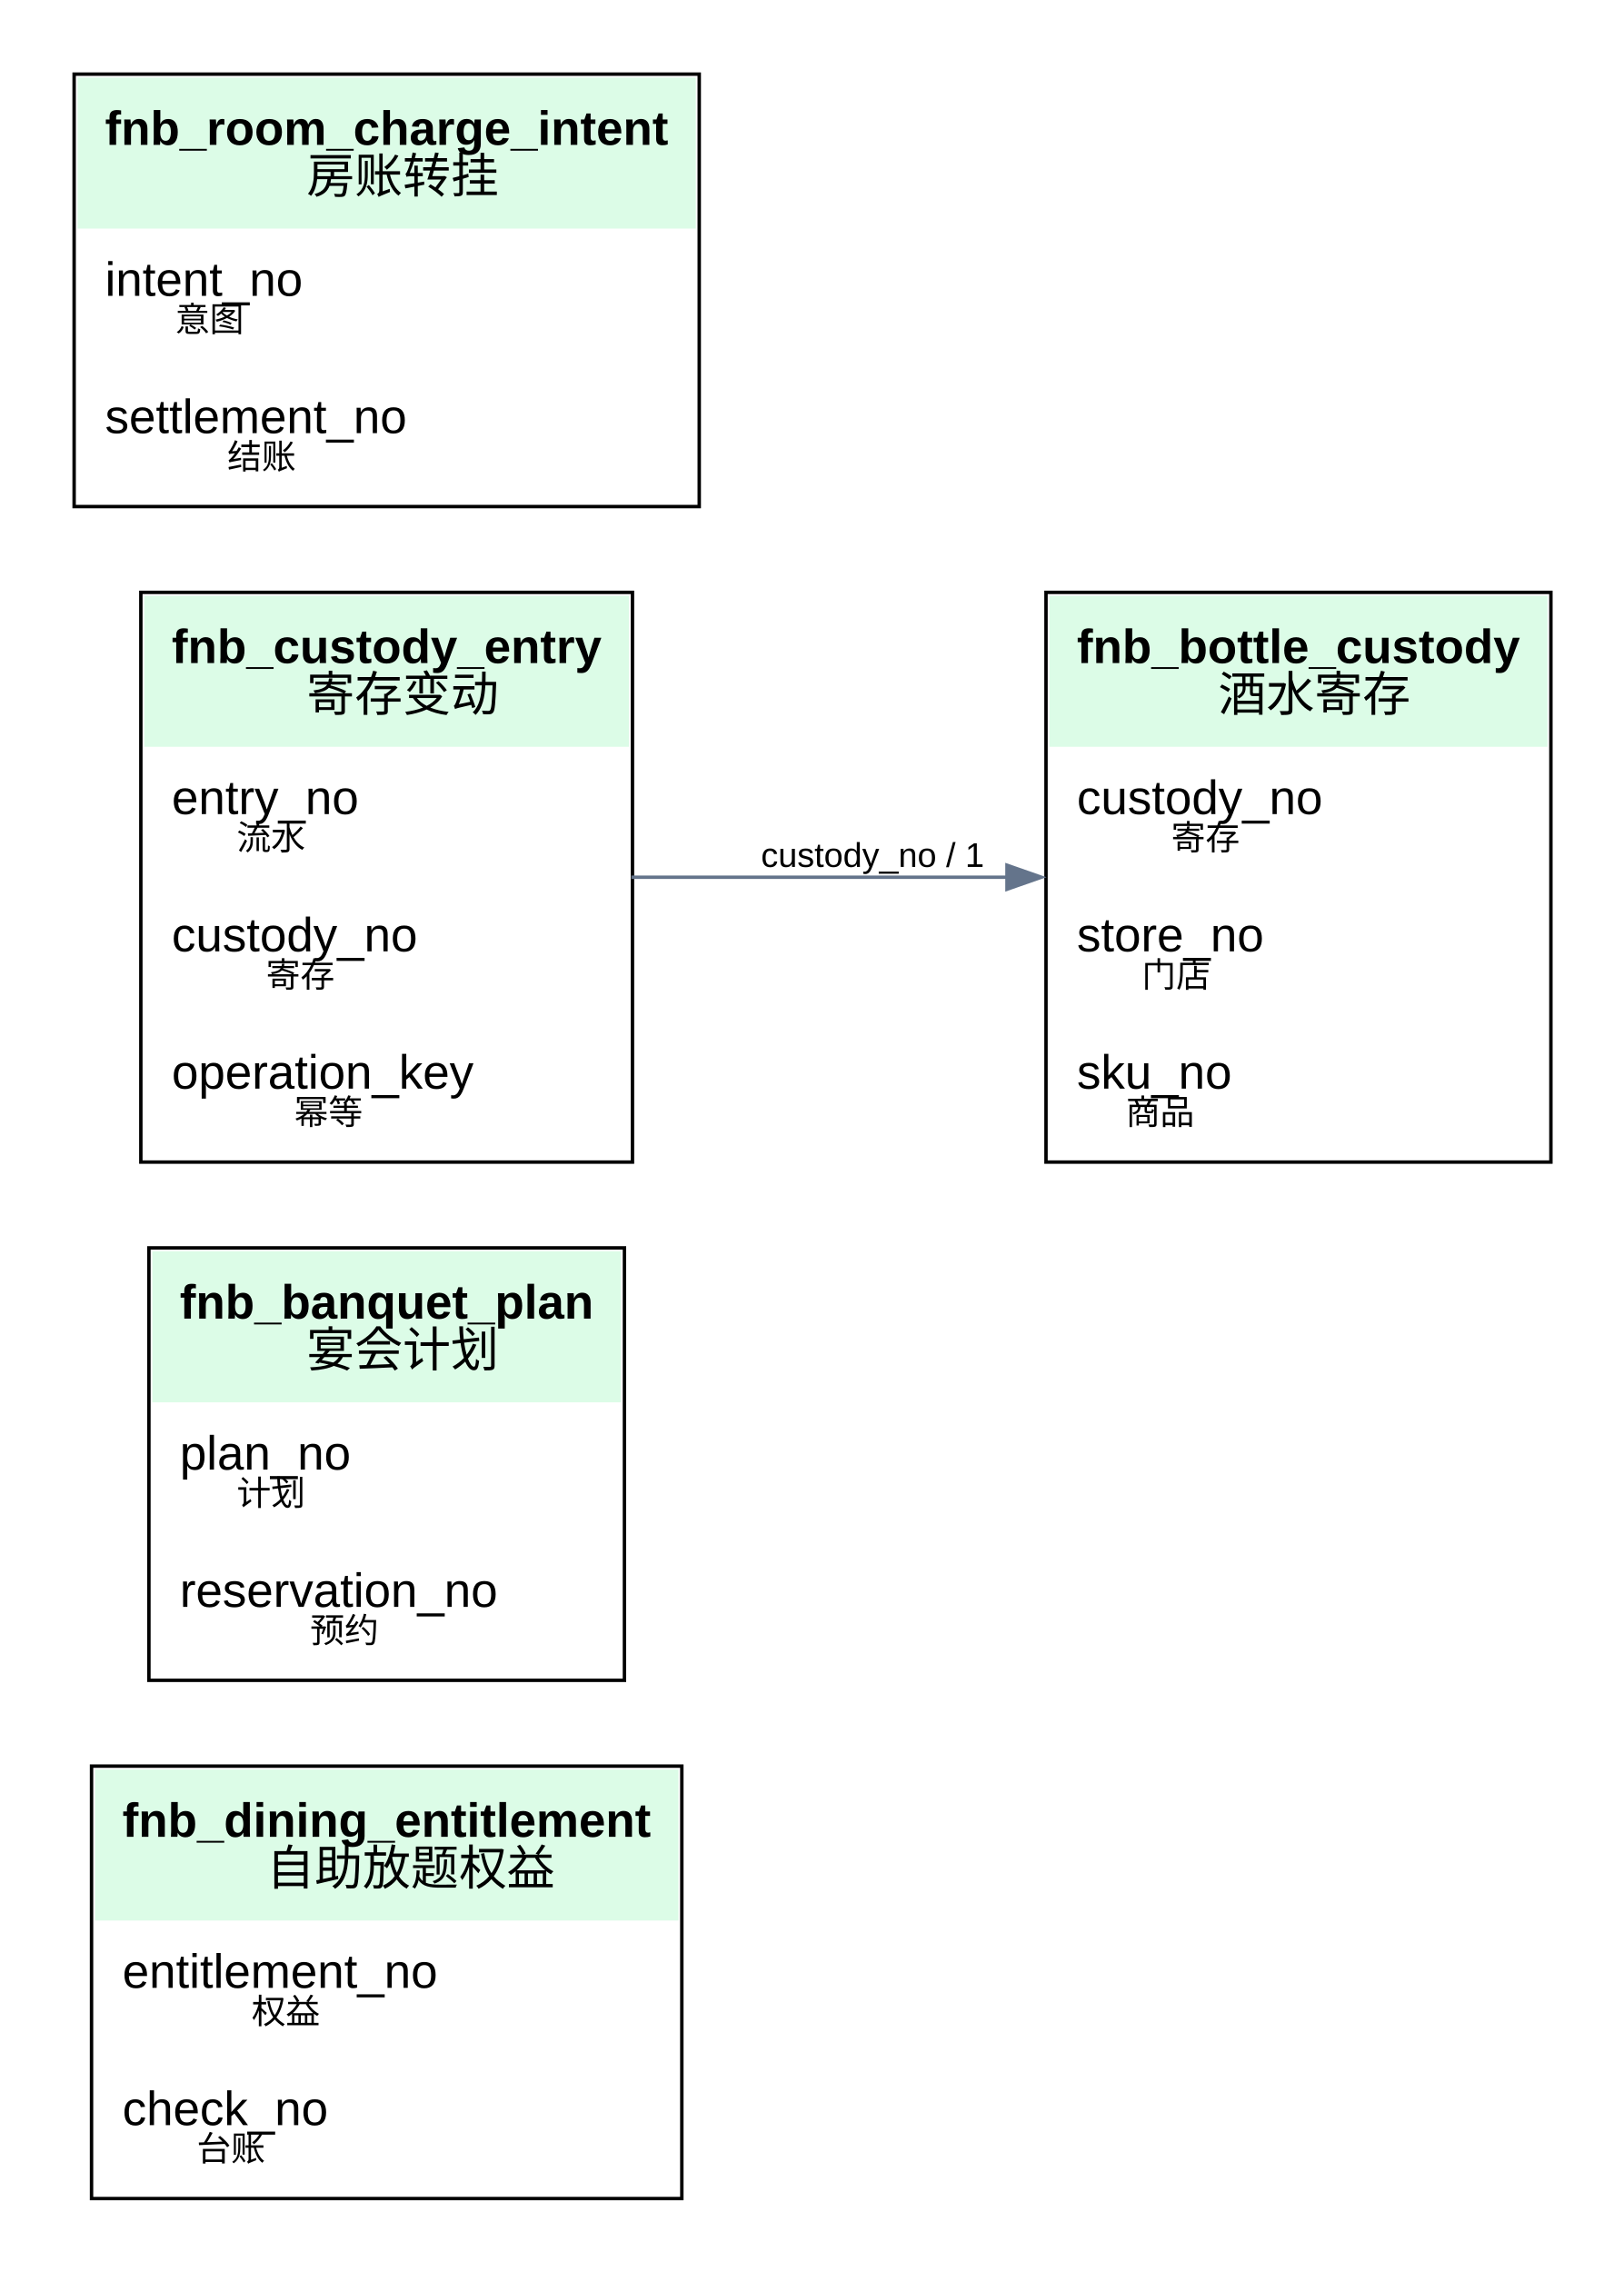
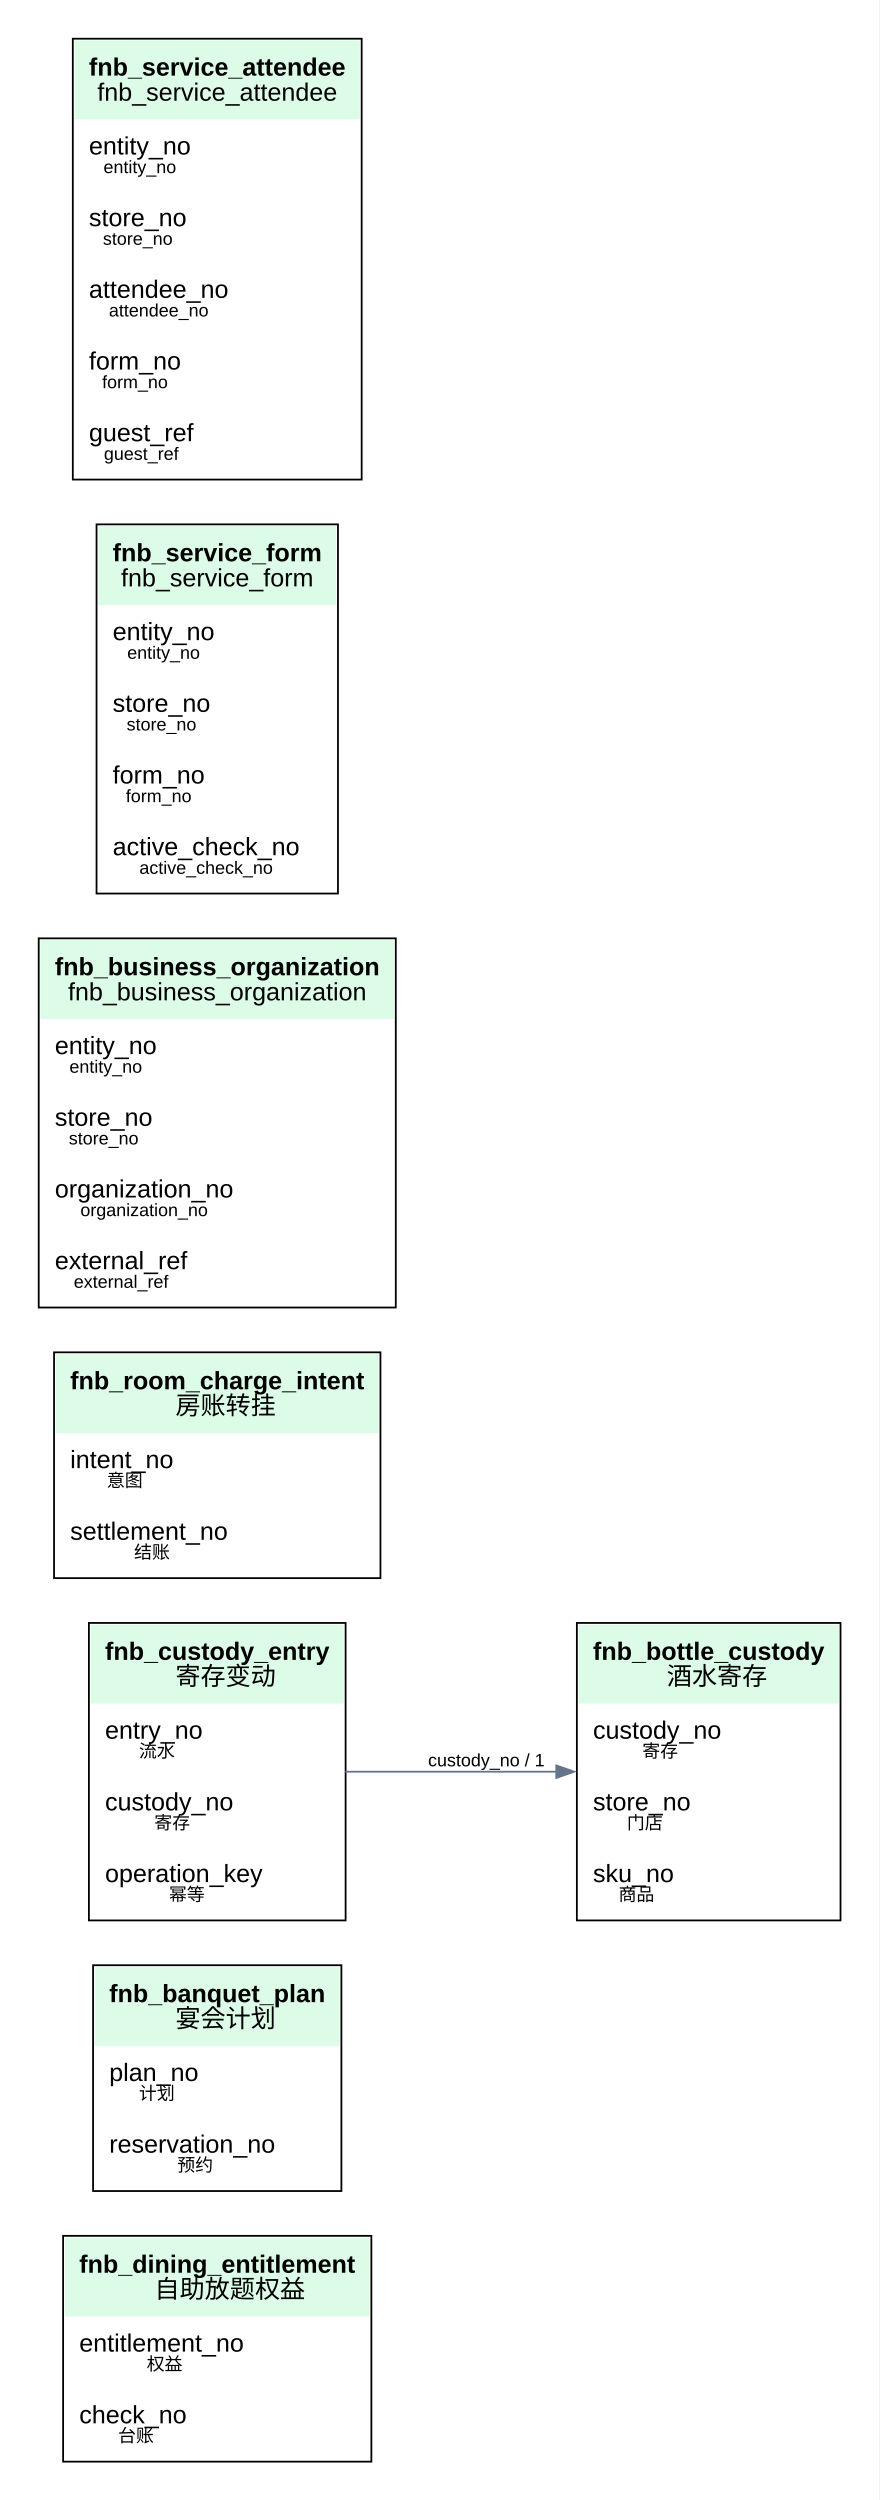
- <svg xmlns="http://www.w3.org/2000/svg" width="473pt" height="662pt" viewBox="0.00 0.00 473.00 662.00">
-   <g id="graph0" class="graph" transform="scale(1 1) rotate(0) translate(21.6 640.6)">
-     <polygon fill="white" stroke="none" points="-21.6,21.6 -21.6,-640.6 451.9,-640.6 451.9,21.6 -21.6,21.6" />
+ <svg xmlns="http://www.w3.org/2000/svg" width="491pt" height="1395pt" viewBox="0.00 0.00 491.00 1395.00">
+   <g id="graph0" class="graph" transform="scale(1 1) rotate(0) translate(21.6 1373.6)">
+     <polygon fill="white" stroke="none" points="-21.6,21.6 -21.6,-1373.6 469.01,-1373.6 469.01,21.6 -21.6,21.6" />
    <g id="node1" class="node">
-       <polygon fill="none" stroke="black" points="5.07,0 5.07,-126 177.07,-126 177.07,0 5.07,0" />
-       <polygon fill="#dcfce7" stroke="none" points="6.07,-81 6.07,-125 176.07,-125 176.07,-81 6.07,-81" />
-       <text xml:space="preserve" text-anchor="start" x="14.07" y="-105.4" font-family="Arial" font-weight="bold" font-size="14.00">fnb_dining_entitlement</text>
-       <text xml:space="preserve" text-anchor="start" x="56.06" y="-91.4" font-family="Arial" font-size="14.00">自助放题权益</text>
-       <text xml:space="preserve" text-anchor="start" x="14.07" y="-61.4" font-family="Arial" font-size="14.00">entitlement_no</text>
-       <text xml:space="preserve" text-anchor="start" x="51.65" y="-51" font-family="Arial" font-size="10.00">权益</text>
-       <text xml:space="preserve" text-anchor="start" x="14.07" y="-21.4" font-family="Arial" font-size="14.00">check_no</text>
-       <text xml:space="preserve" text-anchor="start" x="35.7" y="-11" font-family="Arial" font-size="10.00">台账</text>
+       <polygon fill="none" stroke="black" points="13.62,0 13.62,-126 185.62,-126 185.62,0 13.62,0" />
+       <polygon fill="#dcfce7" stroke="none" points="14.62,-81 14.62,-125 184.62,-125 184.62,-81 14.62,-81" />
+       <text xml:space="preserve" text-anchor="start" x="22.62" y="-105.4" font-family="Arial" font-weight="bold" font-size="14.00">fnb_dining_entitlement</text>
+       <text xml:space="preserve" text-anchor="start" x="64.62" y="-91.4" font-family="Arial" font-size="14.00">自助放题权益</text>
+       <text xml:space="preserve" text-anchor="start" x="22.62" y="-61.4" font-family="Arial" font-size="14.00">entitlement_no</text>
+       <text xml:space="preserve" text-anchor="start" x="60.21" y="-51" font-family="Arial" font-size="10.00">权益</text>
+       <text xml:space="preserve" text-anchor="start" x="22.62" y="-21.4" font-family="Arial" font-size="14.00">check_no</text>
+       <text xml:space="preserve" text-anchor="start" x="44.25" y="-11" font-family="Arial" font-size="10.00">台账</text>
    </g>
    <g id="node2" class="node">
-       <polygon fill="none" stroke="black" points="21.79,-151 21.79,-277 160.35,-277 160.35,-151 21.79,-151" />
-       <polygon fill="#dcfce7" stroke="none" points="22.79,-232 22.79,-276 159.35,-276 159.35,-232 22.79,-232" />
-       <text xml:space="preserve" text-anchor="start" x="30.79" y="-256.4" font-family="Arial" font-weight="bold" font-size="14.00">fnb_banquet_plan</text>
-       <text xml:space="preserve" text-anchor="start" x="67.73" y="-242.4" font-family="Arial" font-size="14.00">宴会计划</text>
-       <text xml:space="preserve" text-anchor="start" x="30.79" y="-212.4" font-family="Arial" font-size="14.00">plan_no</text>
-       <text xml:space="preserve" text-anchor="start" x="47.37" y="-202" font-family="Arial" font-size="10.00">计划</text>
-       <text xml:space="preserve" text-anchor="start" x="30.79" y="-172.4" font-family="Arial" font-size="14.00">reservation_no</text>
-       <text xml:space="preserve" text-anchor="start" x="68.76" y="-162" font-family="Arial" font-size="10.00">预约</text>
+       <polygon fill="none" stroke="black" points="30.34,-151 30.34,-277 168.9,-277 168.9,-151 30.34,-151" />
+       <polygon fill="#dcfce7" stroke="none" points="31.34,-232 31.34,-276 167.9,-276 167.9,-232 31.34,-232" />
+       <text xml:space="preserve" text-anchor="start" x="39.34" y="-256.4" font-family="Arial" font-weight="bold" font-size="14.00">fnb_banquet_plan</text>
+       <text xml:space="preserve" text-anchor="start" x="76.29" y="-242.4" font-family="Arial" font-size="14.00">宴会计划</text>
+       <text xml:space="preserve" text-anchor="start" x="39.34" y="-212.4" font-family="Arial" font-size="14.00">plan_no</text>
+       <text xml:space="preserve" text-anchor="start" x="55.92" y="-202" font-family="Arial" font-size="10.00">计划</text>
+       <text xml:space="preserve" text-anchor="start" x="39.34" y="-172.4" font-family="Arial" font-size="14.00">reservation_no</text>
+       <text xml:space="preserve" text-anchor="start" x="77.32" y="-162" font-family="Arial" font-size="10.00">预约</text>
    </g>
    <g id="node3" class="node">
-       <polygon fill="none" stroke="black" points="283.18,-302 283.18,-468 430.3,-468 430.3,-302 283.18,-302" />
-       <polygon fill="#dcfce7" stroke="none" points="284.18,-423 284.18,-467 429.3,-467 429.3,-423 284.18,-423" />
-       <text xml:space="preserve" text-anchor="start" x="292.18" y="-447.4" font-family="Arial" font-weight="bold" font-size="14.00">fnb_bottle_custody</text>
-       <text xml:space="preserve" text-anchor="start" x="333.4" y="-433.4" font-family="Arial" font-size="14.00">酒水寄存</text>
-       <text xml:space="preserve" text-anchor="start" x="292.18" y="-403.4" font-family="Arial" font-size="14.00">custody_no</text>
-       <text xml:space="preserve" text-anchor="start" x="319.65" y="-393" font-family="Arial" font-size="10.00">寄存</text>
-       <text xml:space="preserve" text-anchor="start" x="292.18" y="-363.4" font-family="Arial" font-size="14.00">store_no</text>
-       <text xml:space="preserve" text-anchor="start" x="311.09" y="-353" font-family="Arial" font-size="10.00">门店</text>
-       <text xml:space="preserve" text-anchor="start" x="292.18" y="-323.4" font-family="Arial" font-size="14.00">sku_no</text>
-       <text xml:space="preserve" text-anchor="start" x="306.42" y="-313" font-family="Arial" font-size="10.00">商品</text>
+       <polygon fill="none" stroke="black" points="300.29,-302 300.29,-468 447.41,-468 447.41,-302 300.29,-302" />
+       <polygon fill="#dcfce7" stroke="none" points="301.29,-423 301.29,-467 446.41,-467 446.41,-423 301.29,-423" />
+       <text xml:space="preserve" text-anchor="start" x="309.29" y="-447.4" font-family="Arial" font-weight="bold" font-size="14.00">fnb_bottle_custody</text>
+       <text xml:space="preserve" text-anchor="start" x="350.51" y="-433.4" font-family="Arial" font-size="14.00">酒水寄存</text>
+       <text xml:space="preserve" text-anchor="start" x="309.29" y="-403.4" font-family="Arial" font-size="14.00">custody_no</text>
+       <text xml:space="preserve" text-anchor="start" x="336.76" y="-393" font-family="Arial" font-size="10.00">寄存</text>
+       <text xml:space="preserve" text-anchor="start" x="309.29" y="-363.4" font-family="Arial" font-size="14.00">store_no</text>
+       <text xml:space="preserve" text-anchor="start" x="328.2" y="-353" font-family="Arial" font-size="10.00">门店</text>
+       <text xml:space="preserve" text-anchor="start" x="309.29" y="-323.4" font-family="Arial" font-size="14.00">sku_no</text>
+       <text xml:space="preserve" text-anchor="start" x="323.53" y="-313" font-family="Arial" font-size="10.00">商品</text>
    </g>
    <g id="node4" class="node">
-       <polygon fill="none" stroke="black" points="19.44,-302 19.44,-468 162.69,-468 162.69,-302 19.44,-302" />
-       <polygon fill="#dcfce7" stroke="none" points="20.44,-423 20.44,-467 161.69,-467 161.69,-423 20.44,-423" />
-       <text xml:space="preserve" text-anchor="start" x="28.44" y="-447.4" font-family="Arial" font-weight="bold" font-size="14.00">fnb_custody_entry</text>
-       <text xml:space="preserve" text-anchor="start" x="67.73" y="-433.4" font-family="Arial" font-size="14.00">寄存变动</text>
-       <text xml:space="preserve" text-anchor="start" x="28.44" y="-403.4" font-family="Arial" font-size="14.00">entry_no</text>
-       <text xml:space="preserve" text-anchor="start" x="47.35" y="-393" font-family="Arial" font-size="10.00">流水</text>
-       <text xml:space="preserve" text-anchor="start" x="28.44" y="-363.4" font-family="Arial" font-size="14.00">custody_no</text>
-       <text xml:space="preserve" text-anchor="start" x="55.91" y="-353" font-family="Arial" font-size="10.00">寄存</text>
-       <text xml:space="preserve" text-anchor="start" x="28.44" y="-323.4" font-family="Arial" font-size="14.00">operation_key</text>
-       <text xml:space="preserve" text-anchor="start" x="64.09" y="-313" font-family="Arial" font-size="10.00">幂等</text>
+       <polygon fill="none" stroke="black" points="28,-302 28,-468 171.25,-468 171.25,-302 28,-302" />
+       <polygon fill="#dcfce7" stroke="none" points="29,-423 29,-467 170.25,-467 170.25,-423 29,-423" />
+       <text xml:space="preserve" text-anchor="start" x="37" y="-447.4" font-family="Arial" font-weight="bold" font-size="14.00">fnb_custody_entry</text>
+       <text xml:space="preserve" text-anchor="start" x="76.29" y="-433.4" font-family="Arial" font-size="14.00">寄存变动</text>
+       <text xml:space="preserve" text-anchor="start" x="37" y="-403.4" font-family="Arial" font-size="14.00">entry_no</text>
+       <text xml:space="preserve" text-anchor="start" x="55.91" y="-393" font-family="Arial" font-size="10.00">流水</text>
+       <text xml:space="preserve" text-anchor="start" x="37" y="-363.4" font-family="Arial" font-size="14.00">custody_no</text>
+       <text xml:space="preserve" text-anchor="start" x="64.47" y="-353" font-family="Arial" font-size="10.00">寄存</text>
+       <text xml:space="preserve" text-anchor="start" x="37" y="-323.4" font-family="Arial" font-size="14.00">operation_key</text>
+       <text xml:space="preserve" text-anchor="start" x="72.64" y="-313" font-family="Arial" font-size="10.00">幂等</text>
    </g>
    <g id="edge1" class="edge">
-       <path fill="none" stroke="#64748b" d="M162.38,-385C196.11,-385 236.76,-385 272.07,-385" />
-       <polygon fill="#64748b" stroke="#64748b" points="271.81,-388.5 281.81,-385 271.81,-381.5 271.81,-388.5" />
-       <text xml:space="preserve" text-anchor="middle" x="232.66" y="-388" font-family="Arial" font-size="10.00">custody_no / 1</text>
+       <path fill="none" stroke="#64748b" d="M171.08,-385C207.06,-385 251.09,-385 288.82,-385" />
+       <polygon fill="#64748b" stroke="#64748b" points="288.8,-388.5 298.8,-385 288.8,-381.5 288.8,-388.5" />
+       <text xml:space="preserve" text-anchor="middle" x="249.77" y="-388" font-family="Arial" font-size="10.00">custody_no / 1</text>
    </g>
    <g id="node5" class="node">
-       <polygon fill="none" stroke="black" points="0,-493 0,-619 182.14,-619 182.14,-493 0,-493" />
-       <polygon fill="#dcfce7" stroke="none" points="1,-574 1,-618 181.14,-618 181.14,-574 1,-574" />
-       <text xml:space="preserve" text-anchor="start" x="9" y="-598.4" font-family="Arial" font-weight="bold" font-size="14.00">fnb_room_charge_intent</text>
-       <text xml:space="preserve" text-anchor="start" x="67.73" y="-584.4" font-family="Arial" font-size="14.00">房账转挂</text>
-       <text xml:space="preserve" text-anchor="start" x="9" y="-554.4" font-family="Arial" font-size="14.00">intent_no</text>
-       <text xml:space="preserve" text-anchor="start" x="29.47" y="-544" font-family="Arial" font-size="10.00">意图</text>
-       <text xml:space="preserve" text-anchor="start" x="9" y="-514.4" font-family="Arial" font-size="14.00">settlement_no</text>
-       <text xml:space="preserve" text-anchor="start" x="44.64" y="-504" font-family="Arial" font-size="10.00">结账</text>
+       <polygon fill="none" stroke="black" points="8.56,-493 8.56,-619 190.69,-619 190.69,-493 8.56,-493" />
+       <polygon fill="#dcfce7" stroke="none" points="9.56,-574 9.56,-618 189.69,-618 189.69,-574 9.56,-574" />
+       <text xml:space="preserve" text-anchor="start" x="17.56" y="-598.4" font-family="Arial" font-weight="bold" font-size="14.00">fnb_room_charge_intent</text>
+       <text xml:space="preserve" text-anchor="start" x="76.29" y="-584.4" font-family="Arial" font-size="14.00">房账转挂</text>
+       <text xml:space="preserve" text-anchor="start" x="17.56" y="-554.4" font-family="Arial" font-size="14.00">intent_no</text>
+       <text xml:space="preserve" text-anchor="start" x="38.02" y="-544" font-family="Arial" font-size="10.00">意图</text>
+       <text xml:space="preserve" text-anchor="start" x="17.56" y="-514.4" font-family="Arial" font-size="14.00">settlement_no</text>
+       <text xml:space="preserve" text-anchor="start" x="53.19" y="-504" font-family="Arial" font-size="10.00">结账</text>
+     </g>
+     <g id="node6" class="node">
+       <polygon fill="none" stroke="black" points="0,-644 0,-850 199.25,-850 199.25,-644 0,-644" />
+       <polygon fill="#dcfce7" stroke="none" points="1,-805 1,-849 198.25,-849 198.25,-805 1,-805" />
+       <text xml:space="preserve" text-anchor="start" x="9" y="-829.4" font-family="Arial" font-weight="bold" font-size="14.00">fnb_business_organization</text>
+       <text xml:space="preserve" text-anchor="start" x="16.34" y="-815.4" font-family="Arial" font-size="14.00">fnb_business_organization</text>
+       <text xml:space="preserve" text-anchor="start" x="9" y="-785.4" font-family="Arial" font-size="14.00">entity_no</text>
+       <text xml:space="preserve" text-anchor="start" x="17.12" y="-775" font-family="Arial" font-size="10.00">entity_no</text>
+       <text xml:space="preserve" text-anchor="start" x="9" y="-745.4" font-family="Arial" font-size="14.00">store_no</text>
+       <text xml:space="preserve" text-anchor="start" x="16.78" y="-735" font-family="Arial" font-size="10.00">store_no</text>
+       <text xml:space="preserve" text-anchor="start" x="9" y="-705.4" font-family="Arial" font-size="14.00">organization_no</text>
+       <text xml:space="preserve" text-anchor="start" x="23.23" y="-695" font-family="Arial" font-size="10.00">organization_no</text>
+       <text xml:space="preserve" text-anchor="start" x="9" y="-665.4" font-family="Arial" font-size="14.00">external_ref</text>
+       <text xml:space="preserve" text-anchor="start" x="19.56" y="-655" font-family="Arial" font-size="10.00">external_ref</text>
+     </g>
+     <g id="node7" class="node">
+       <polygon fill="none" stroke="black" points="32.27,-875 32.27,-1081 166.98,-1081 166.98,-875 32.27,-875" />
+       <polygon fill="#dcfce7" stroke="none" points="33.27,-1036 33.27,-1080 165.98,-1080 165.98,-1036 33.27,-1036" />
+       <text xml:space="preserve" text-anchor="start" x="41.27" y="-1060.4" font-family="Arial" font-weight="bold" font-size="14.00">fnb_service_form</text>
+       <text xml:space="preserve" text-anchor="start" x="45.93" y="-1046.4" font-family="Arial" font-size="14.00">fnb_service_form</text>
+       <text xml:space="preserve" text-anchor="start" x="41.27" y="-1016.4" font-family="Arial" font-size="14.00">entity_no</text>
+       <text xml:space="preserve" text-anchor="start" x="49.38" y="-1006" font-family="Arial" font-size="10.00">entity_no</text>
+       <text xml:space="preserve" text-anchor="start" x="41.27" y="-976.4" font-family="Arial" font-size="14.00">store_no</text>
+       <text xml:space="preserve" text-anchor="start" x="49.05" y="-966" font-family="Arial" font-size="10.00">store_no</text>
+       <text xml:space="preserve" text-anchor="start" x="41.27" y="-936.4" font-family="Arial" font-size="14.00">form_no</text>
+       <text xml:space="preserve" text-anchor="start" x="48.6" y="-926" font-family="Arial" font-size="10.00">form_no</text>
+       <text xml:space="preserve" text-anchor="start" x="41.27" y="-896.4" font-family="Arial" font-size="14.00">active_check_no</text>
+       <text xml:space="preserve" text-anchor="start" x="56.16" y="-886" font-family="Arial" font-size="10.00">active_check_no</text>
+     </g>
+     <g id="node8" class="node">
+       <polygon fill="none" stroke="black" points="19.03,-1106 19.03,-1352 180.21,-1352 180.21,-1106 19.03,-1106" />
+       <polygon fill="#dcfce7" stroke="none" points="20.03,-1307 20.03,-1351 179.21,-1351 179.21,-1307 20.03,-1307" />
+       <text xml:space="preserve" text-anchor="start" x="28.03" y="-1331.4" font-family="Arial" font-weight="bold" font-size="14.00">fnb_service_attendee</text>
+       <text xml:space="preserve" text-anchor="start" x="32.69" y="-1317.4" font-family="Arial" font-size="14.00">fnb_service_attendee</text>
+       <text xml:space="preserve" text-anchor="start" x="28.03" y="-1287.4" font-family="Arial" font-size="14.00">entity_no</text>
+       <text xml:space="preserve" text-anchor="start" x="36.15" y="-1277" font-family="Arial" font-size="10.00">entity_no</text>
+       <text xml:space="preserve" text-anchor="start" x="28.03" y="-1247.4" font-family="Arial" font-size="14.00">store_no</text>
+       <text xml:space="preserve" text-anchor="start" x="35.82" y="-1237" font-family="Arial" font-size="10.00">store_no</text>
+       <text xml:space="preserve" text-anchor="start" x="28.03" y="-1207.4" font-family="Arial" font-size="14.00">attendee_no</text>
+       <text xml:space="preserve" text-anchor="start" x="39.16" y="-1197" font-family="Arial" font-size="10.00">attendee_no</text>
+       <text xml:space="preserve" text-anchor="start" x="28.03" y="-1167.4" font-family="Arial" font-size="14.00">form_no</text>
+       <text xml:space="preserve" text-anchor="start" x="35.37" y="-1157" font-family="Arial" font-size="10.00">form_no</text>
+       <text xml:space="preserve" text-anchor="start" x="28.03" y="-1127.4" font-family="Arial" font-size="14.00">guest_ref</text>
+       <text xml:space="preserve" text-anchor="start" x="36.37" y="-1117" font-family="Arial" font-size="10.00">guest_ref</text>
    </g>
  </g>
</svg>
